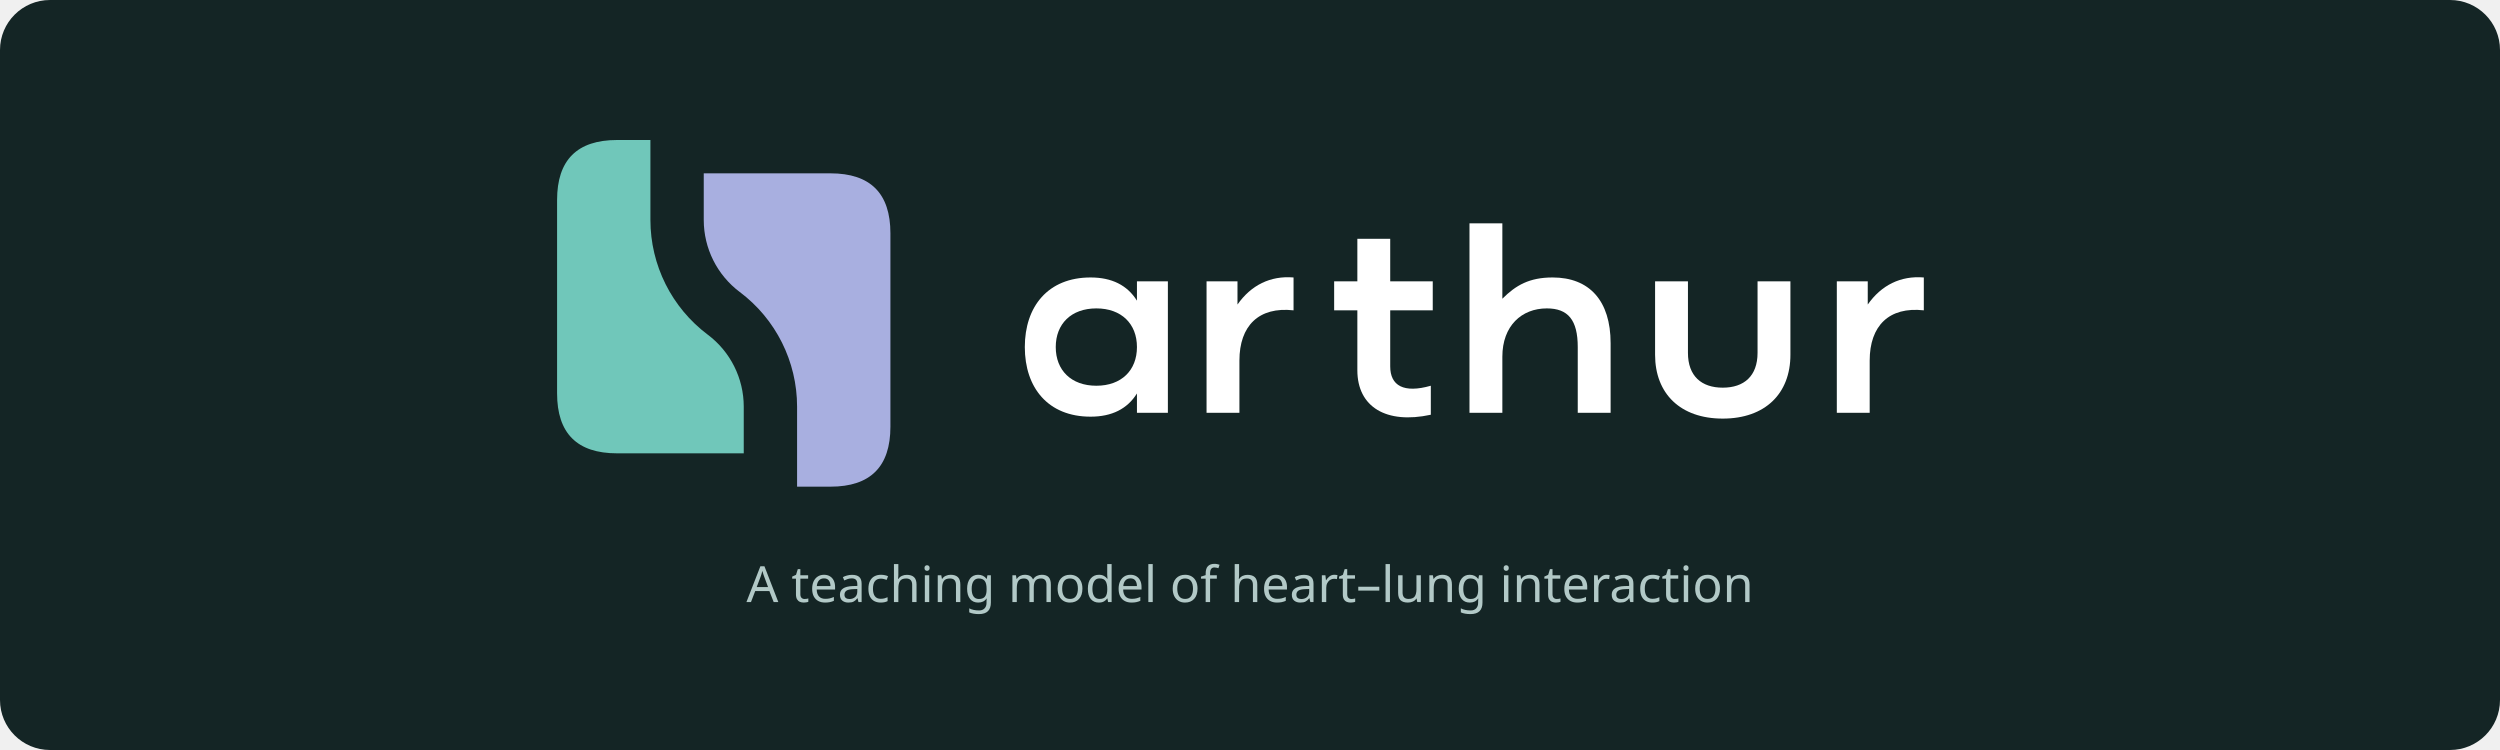
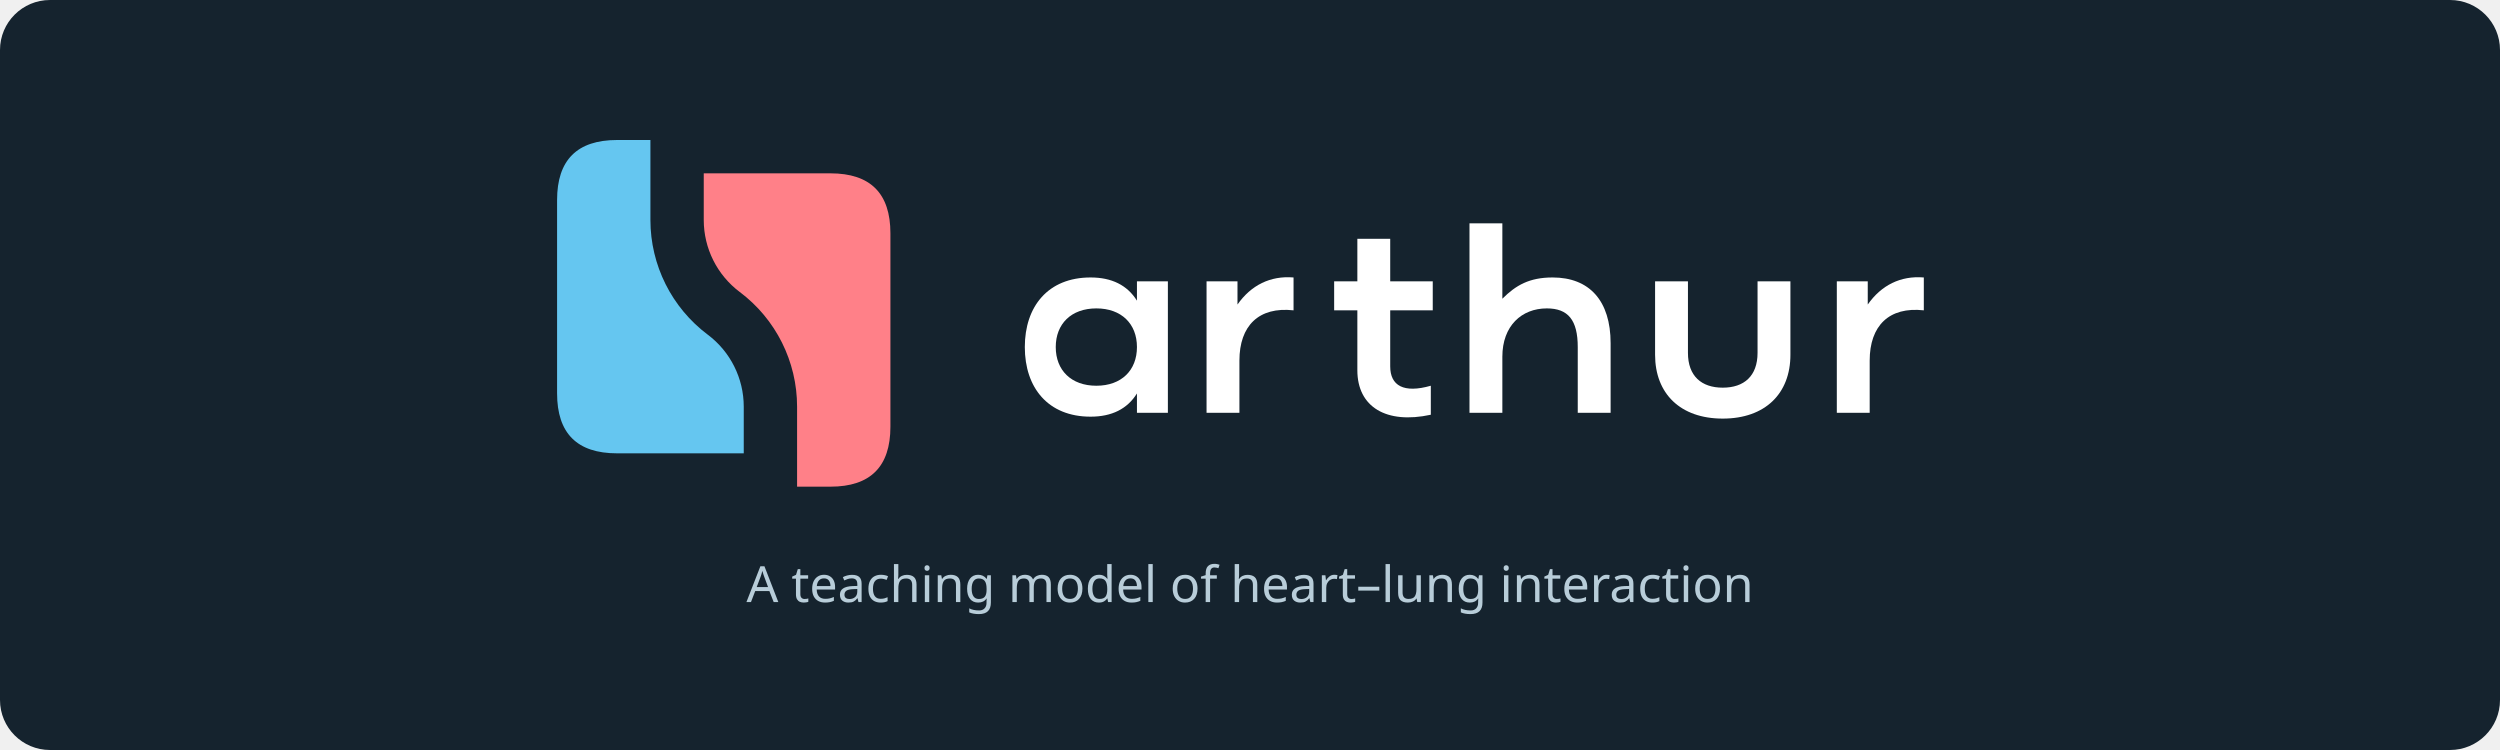
<svg xmlns="http://www.w3.org/2000/svg" width="1200" height="360" viewBox="0 0 1200 360" role="img" aria-label="arthur — a teaching model of heart–lung interaction">
-   <rect width="1200" height="360" rx="24" fill="#142525" />
+   <rect width="1200" height="360" rx="24" fill="#15232E" />
  <g transform="translate(245 48) scale(.8)">
    <g>
-       <path fill="#70C7BA" d="M84 24 H64 Q28 24 28 60 V176 Q28 212 64 212 H140 V184 A54 54 0 0 0 118.4 140.8 A86 86 0 0 1 84 72 Z" />
-       <path fill="#A8AFE0" d="M116 44 H192 Q228 44 228 80 V196 Q228 232 192 232 H172 V184 A86 86 0 0 0 137.6 115.2 A54 54 0 0 1 116 72 Z" />
+       <path fill="#65C6F0" d="M84 24 H64 Q28 24 28 60 V176 Q28 212 64 212 H140 V184 A54 54 0 0 0 118.4 140.8 A86 86 0 0 1 84 72 Z" />
+       <path fill="#FF8088" d="M116 44 H192 Q228 44 228 80 V196 Q228 232 192 232 H172 V184 A86 86 0 0 0 137.6 115.2 A54 54 0 0 1 116 72 Z" />
    </g>
    <g transform="translate(304 74) scale(1.16)">
      <path transform="translate(0 0)" fill="#FFFFFF" fill-rule="evenodd" d="M38 28 C16 28 4 43 4 64 C4 85 16 100 38 100 C49 100 57 96 62 88 V98 H78 V30 H62 V40 C57 32 49 28 38 28 Z M41 44 C54 44 62 52 62 64 C62 76 54 84 41 84 C28 84 20 76 20 64 C20 52 28 44 41 44 Z" />
      <path transform="translate(98 0)" fill="#FFFFFF" fill-rule="evenodd" d="M0 98 V30 H16 V42 C23 32 33 27 45 28 V45 C27 43 17 53 17 71 V98 Z" />
      <path transform="translate(160 0)" fill="#FFFFFF" fill-rule="evenodd" d="M16 8 H33 V30 H55 V45 H33 V74 C33 84 40 88 54 84 V99 C31 104 16 95 16 76 V45 H4 V30 H16 Z" />
      <path transform="translate(234 0)" fill="#FFFFFF" fill-rule="evenodd" d="M0 0 H17 V39 C24 32 31 28 43 28 C62 28 73 40 73 62 V98 H56 V64 C56 50 51 44 40 44 C27 44 17 53 17 69 V98 H0 Z" />
      <path transform="translate(330 0)" fill="#FFFFFF" fill-rule="evenodd" d="M0 30 H17 V67 C17 79 24 85 35 85 C46 85 53 79 53 67 V30 H70 V68 C70 88 57 101 35 101 C13 101 0 88 0 68 Z" />
      <path transform="translate(424 0)" fill="#FFFFFF" fill-rule="evenodd" d="M0 98 V30 H16 V42 C23 32 33 27 45 28 V45 C27 43 17 53 17 71 V98 Z" />
    </g>
  </g>
-   <text x="600" y="289" text-anchor="middle" font-family="system-ui,sans-serif" font-size="24" fill="#B2C9C7">A teaching model of heart–lung interaction</text>
+   <text x="600" y="289" text-anchor="middle" font-family="system-ui,sans-serif" font-size="24" fill="#B8CDD9">A teaching model of heart–lung interaction</text>
</svg>
